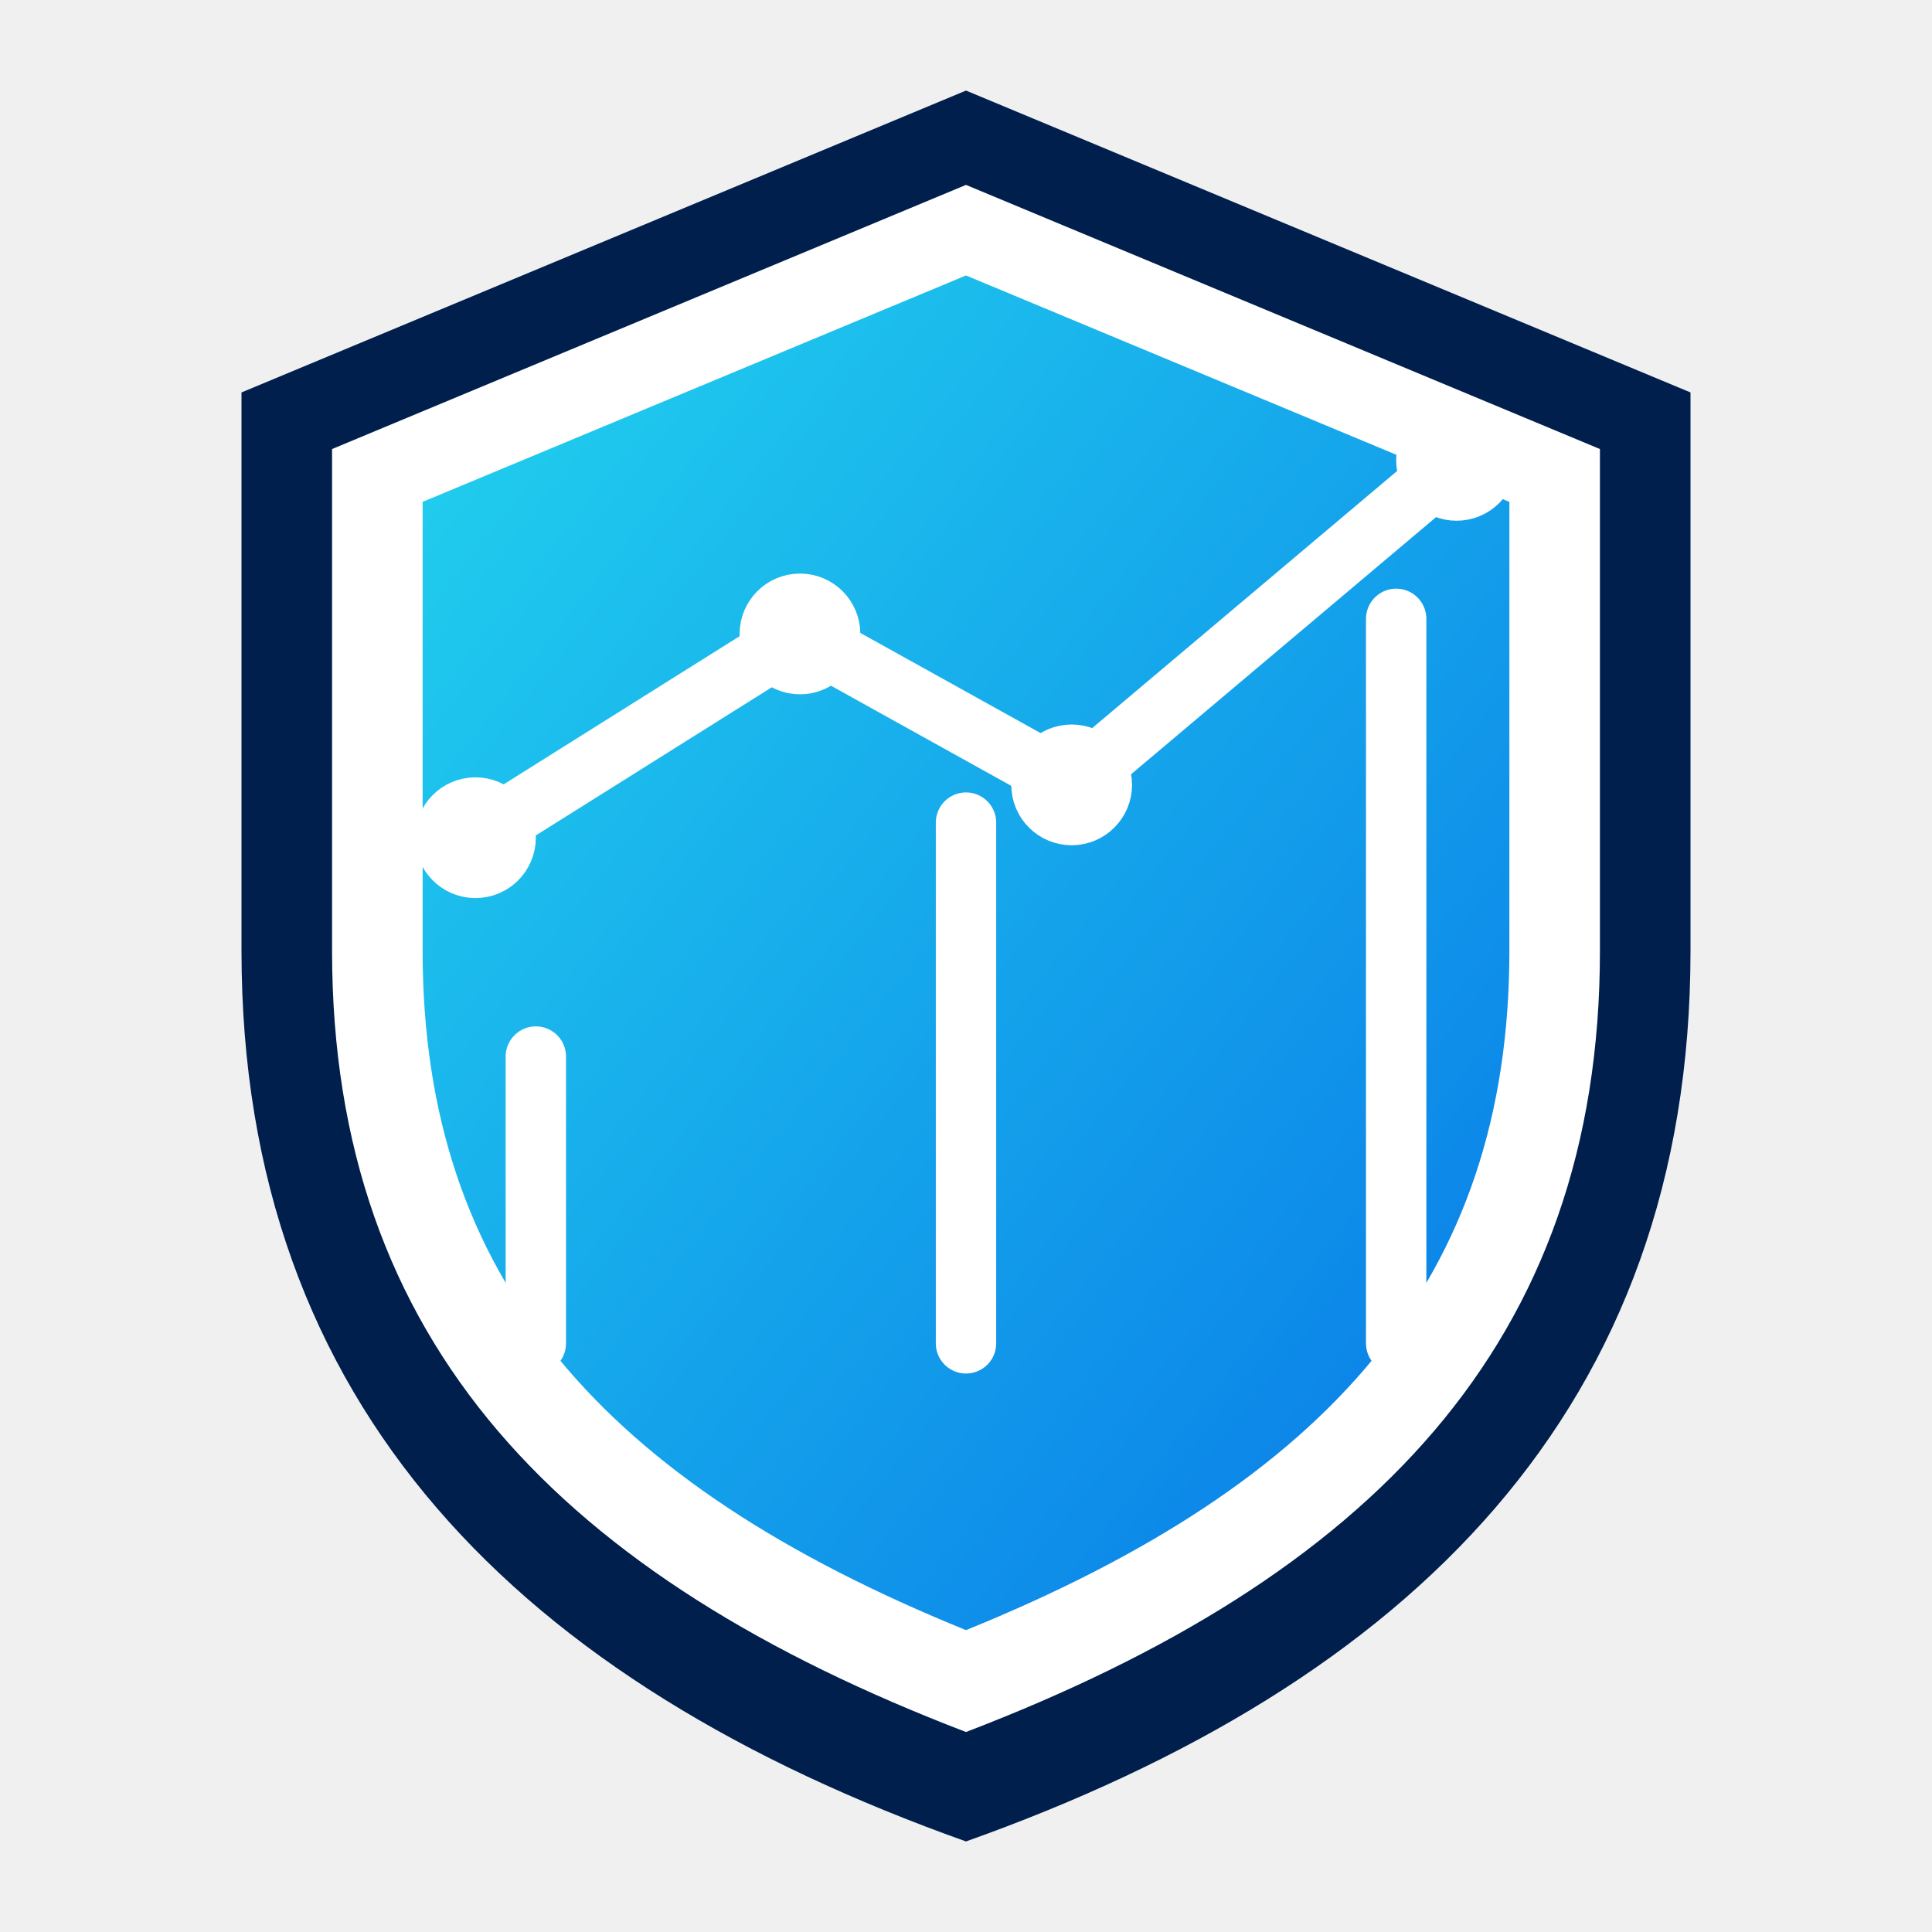
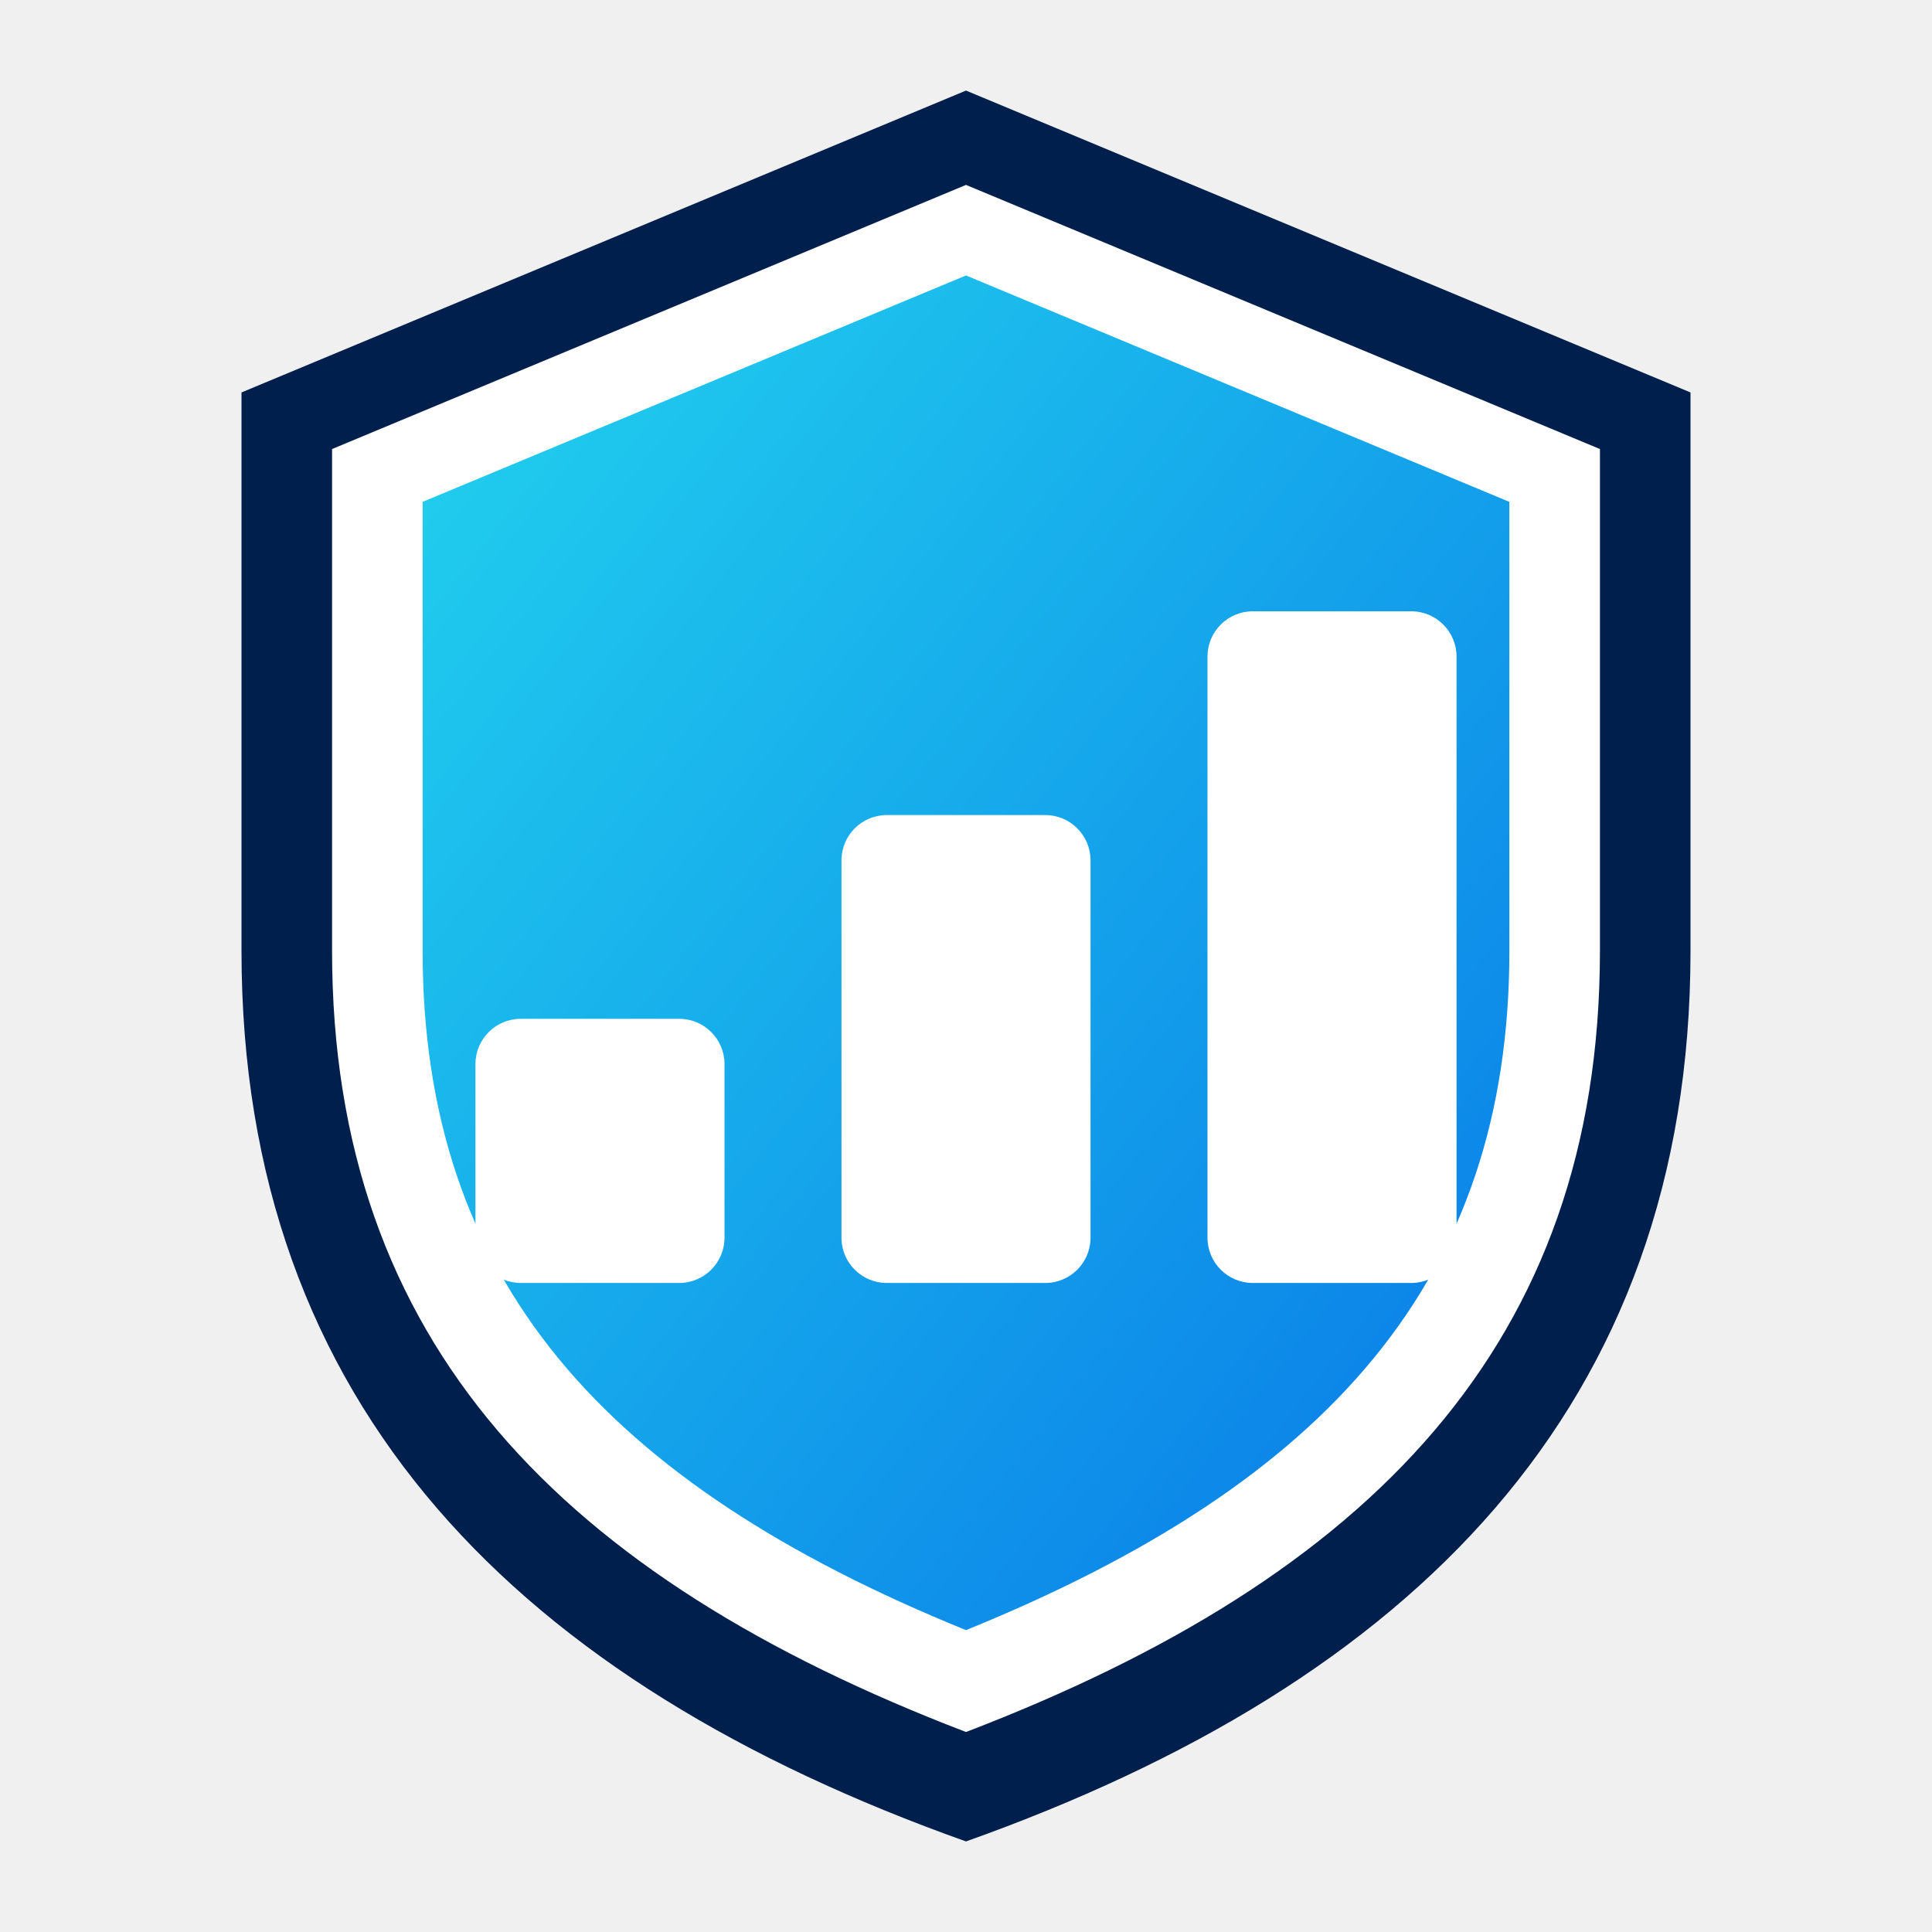
<svg xmlns="http://www.w3.org/2000/svg" viewBox="0 0 512 512">
  <defs>
    <linearGradient id="core" x1="0" y1="0" x2="1" y2="1">
      <stop offset="0" stop-color="#22d3ee" />
      <stop offset="1" stop-color="#0878e8" />
    </linearGradient>
  </defs>
  <path d="M256 24 448 104v148c0 121-74 194-192 236C138 446 64 373 64 252V104Z" fill="#001f4d" />
  <path d="M256 49 424 119v133c0 104-61 166-168 207-107-41-168-103-168-207V119Z" fill="#fff" />
  <path d="M256 73 400 133v119c0 87-48 141-144 180-96-39-144-93-144-180V133Z" fill="url(#core)" />
-   <g fill="none" stroke="#fff" stroke-linecap="round" stroke-linejoin="round" stroke-width="16">
-     <path d="M142 356V280m114 76V218m114 138V164" />
-     <path d="m126 222 86-54 72 40 102-86" />
-     <circle cx="126" cy="222" r="8" fill="#fff" />
-     <circle cx="212" cy="168" r="8" fill="#fff" />
-     <circle cx="284" cy="208" r="8" fill="#fff" />
-     <circle cx="386" cy="122" r="8" fill="#fff" />
+   <g fill="none" stroke="#fff" stroke-linecap="round" stroke-linejoin="round" stroke-width="26">
+     <rect x="126" y="270" width="66" height="70" rx="12" fill="#fff" stroke="none" />
+     <rect x="223" y="216" width="66" height="124" rx="12" fill="#fff" stroke="none" />
+     <rect x="320" y="162" width="66" height="178" rx="12" fill="#fff" stroke="none" />
  </g>
</svg>
